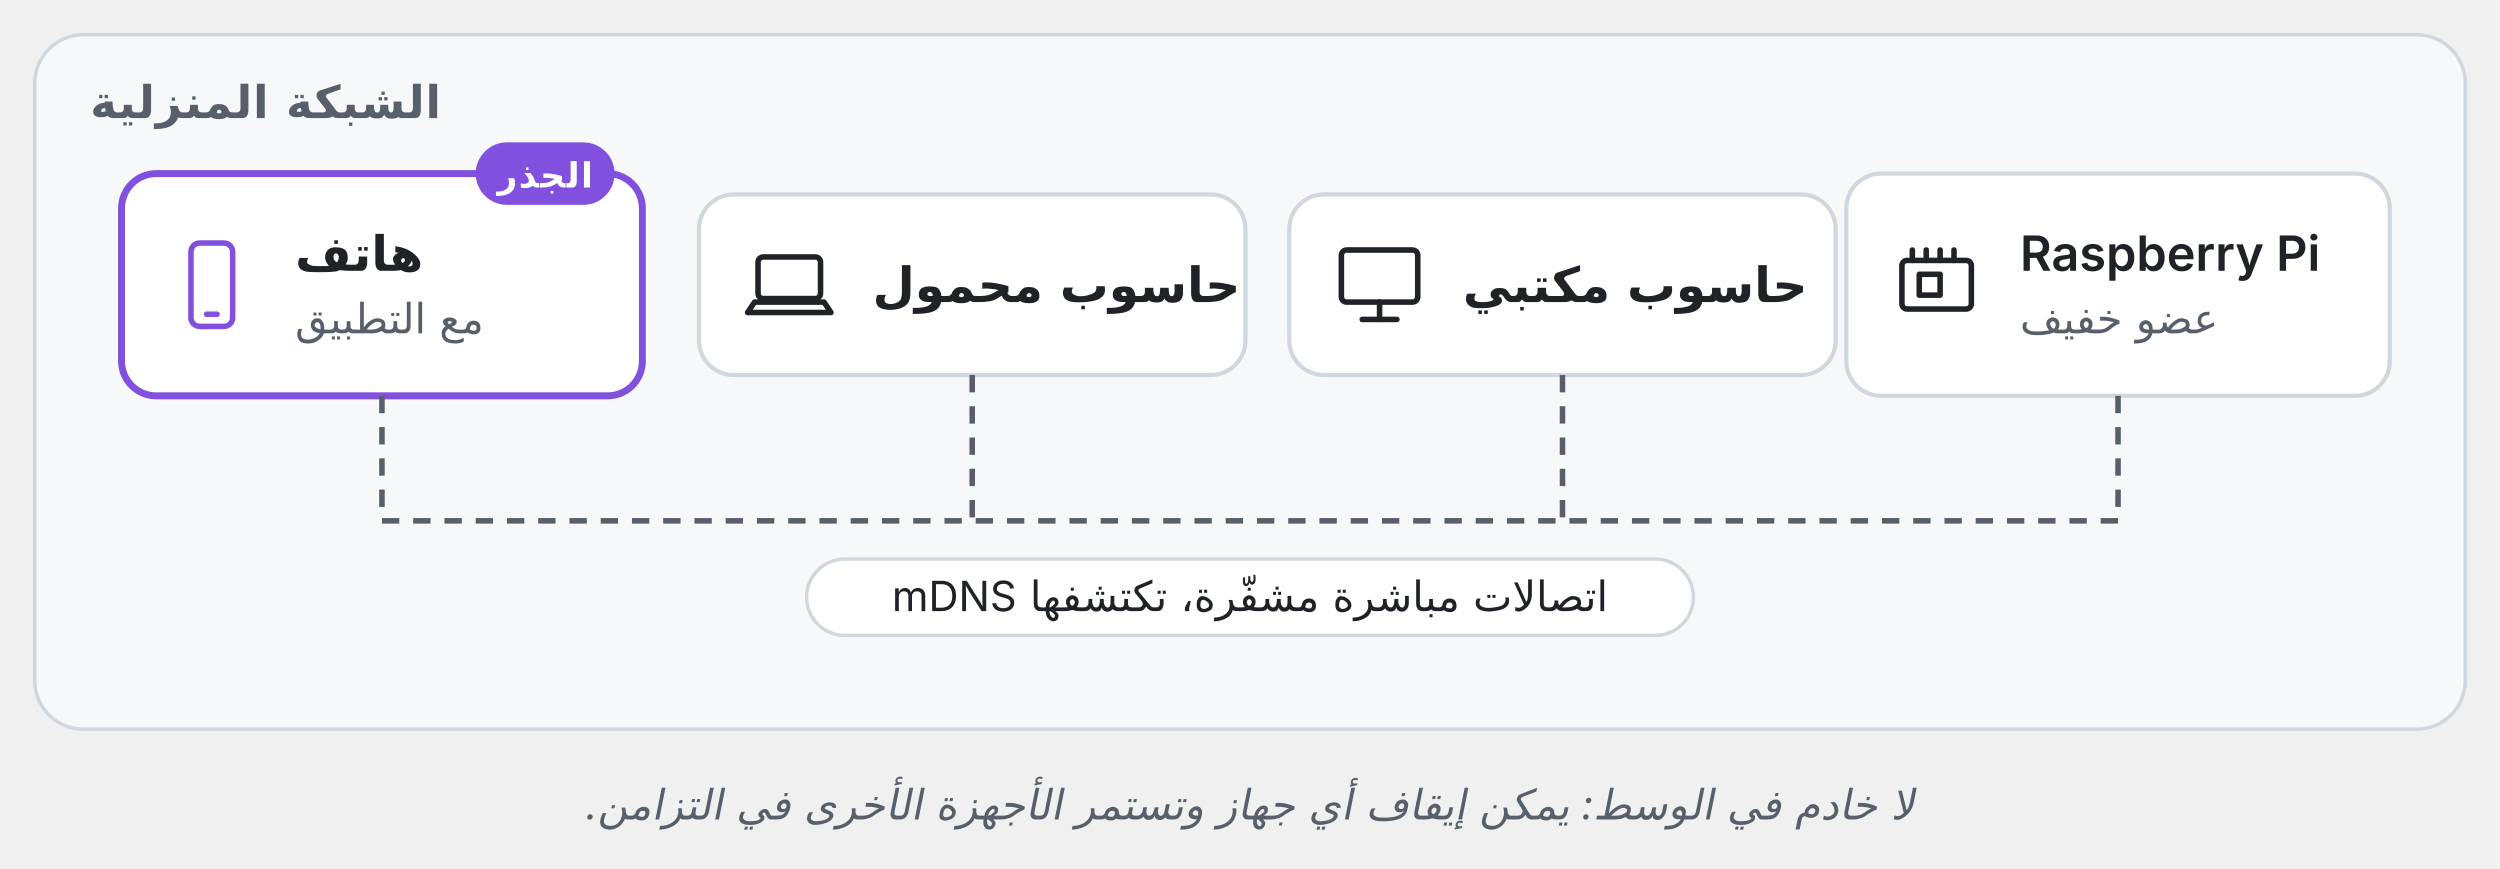
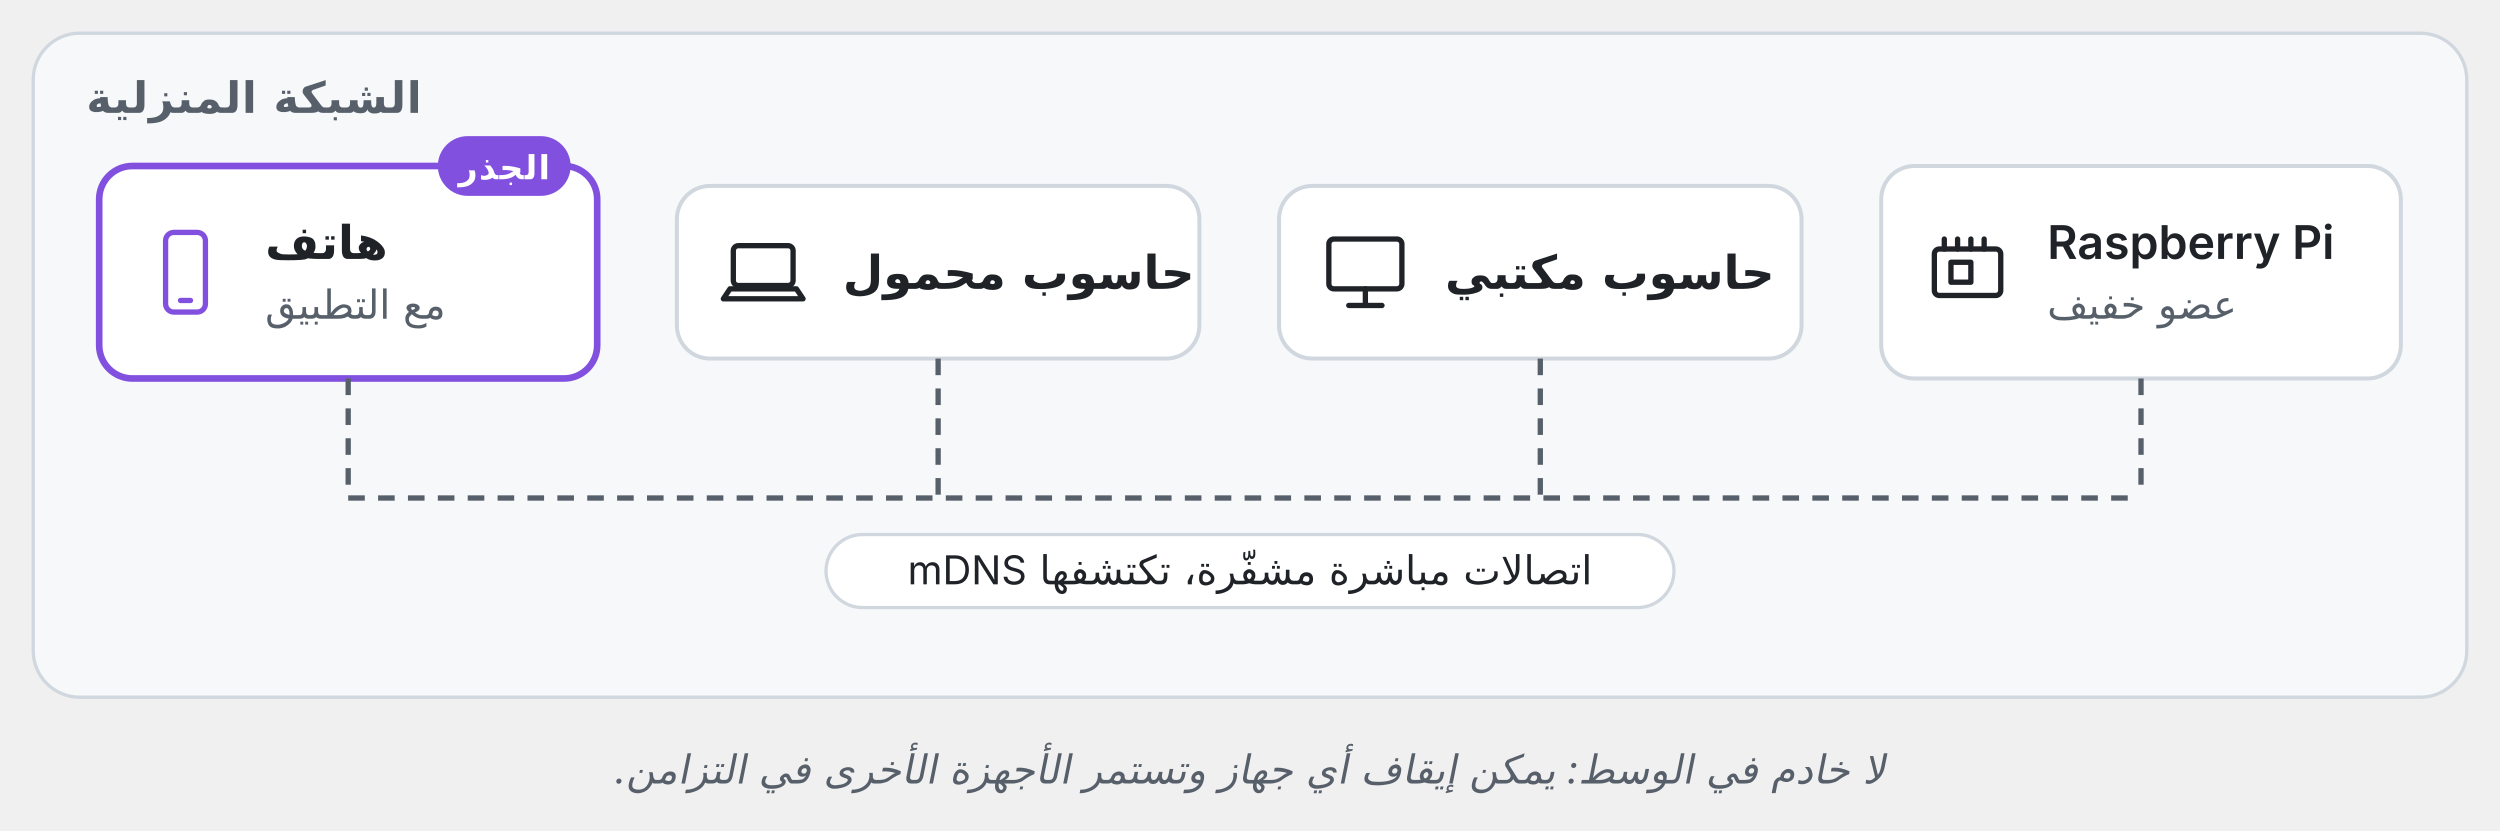
- <svg xmlns="http://www.w3.org/2000/svg" lang="ar" width="720" height="250" viewBox="0 0 720 250" role="img" aria-label="في المنزل يتحدث كل جهاز مباشرةً مع كل جهاز آخر">
+ <svg xmlns="http://www.w3.org/2000/svg" lang="ar" width="753" height="250" viewBox="0 0 753 250" role="img" aria-label="في المنزل يتحدث كل جهاز مباشرةً مع كل جهاز آخر">
  <style>
  .bg { fill: none; }
  .zone { fill: #f6f8fa; stroke: #d0d7de; stroke-width: 1; }
  .zone-t { fill: #57606a; font: 600 13px system-ui, -apple-system, 'Segoe UI', sans-serif; letter-spacing: .02em; }
  .card { fill: #ffffff; stroke: #d0d7de; stroke-width: 1.2; }
  .card.key { stroke: #8250df; stroke-width: 2; }
  .card.srv { fill: #fff8c5; stroke: #d4a72c; }
  .t { fill: #1f2328; font: 600 14px system-ui, -apple-system, 'Segoe UI', sans-serif; }
  .s { fill: #57606a; font: 12px system-ui, -apple-system, 'Segoe UI', sans-serif; }
  .ic { fill: none; stroke: #1f2328; stroke-width: 1.6; stroke-linecap: round; stroke-linejoin: round; }
  .key .ic, .ic.key { stroke: #8250df; }
  .badge { fill: #8250df; }
  .badge-t { fill: #ffffff; font: 600 10px system-ui, -apple-system, 'Segoe UI', sans-serif; letter-spacing: .04em; }
  .e-tunnel { fill: none; stroke: #0969da; stroke-width: 3; }
  .e-home { fill: none; stroke: #57606a; stroke-width: 1.6; stroke-dasharray: 5 4; }
  .e-pair { fill: none; stroke: #8250df; stroke-width: 1.8; }
  .e-e2e { fill: none; stroke: #1a7f37; stroke-width: 1.8; stroke-dasharray: 2 4; stroke-linecap: round; }
  .a-tunnel { fill: #0969da; } .a-home { fill: #57606a; } .a-pair { fill: #8250df; } .a-e2e { fill: #1a7f37; }
  .lbl-bg { fill: #ffffff; stroke: #d0d7de; stroke-width: 1; }
  .lbl { fill: #1f2328; font: 12px system-ui, -apple-system, 'Segoe UI', sans-serif; }
  .lbl.tunnel { fill: #0969da; } .lbl.pair { fill: #8250df; } .lbl.e2e { fill: #1a7f37; }
  .note { fill: #57606a; font: italic 12px system-ui, -apple-system, 'Segoe UI', sans-serif; }
  @media (prefers-color-scheme: dark) {
    .zone { fill: #161b22; stroke: #30363d; }
    .zone-t, .s, .note { fill: #8b949e; }
    .card { fill: #0d1117; stroke: #3d444d; }
    .card.key { stroke: #a371f7; }
    .card.srv { fill: #272115; stroke: #9e6a03; }
    .t, .lbl { fill: #e6edf3; }
    .ic { stroke: #e6edf3; }
    .key .ic, .ic.key { stroke: #a371f7; }
    .badge { fill: #a371f7; }
    .badge-t { fill: #0d1117; }
    .e-tunnel { stroke: #4493f8; } .a-tunnel { fill: #4493f8; } .lbl.tunnel { fill: #4493f8; }
    .e-home { stroke: #8b949e; } .a-home { fill: #8b949e; }
    .e-pair { stroke: #a371f7; } .a-pair { fill: #a371f7; } .lbl.pair { fill: #a371f7; }
    .e-e2e { stroke: #3fb950; } .a-e2e { fill: #3fb950; } .lbl.e2e { fill: #3fb950; }
    .lbl-bg { fill: #0d1117; stroke: #3d444d; }
  }
</style>
-   <rect class="zone" x="10" y="10" width="700" height="200" rx="14" />
+   <rect class="zone" x="10" y="10" width="733" height="200" rx="14" />
  <text class="zone-t" x="26" y="34" direction="rtl" text-anchor="end">الشبكة المنزلية</text>
  <g class="key">
-     <rect class="card key" x="35.0" y="50.0" width="150" height="64" rx="10" />
-     <g transform="translate(47.0,68)" class="ic">
+     <rect class="card key" x="29.875" y="50.0" width="150" height="64" rx="10" />
+     <g transform="translate(41.875,68)" class="ic">
      <rect x="8" y="2" width="12" height="24" rx="2.5" />
      <line x1="12.5" y1="22.5" x2="15.5" y2="22.5" />
    </g>
-     <text class="t" x="85.0" y="78" direction="rtl" text-anchor="end">هاتف</text>
-     <text class="s" x="85.0" y="96" direction="rtl" text-anchor="end">مع التطبيق</text>
-     <rect class="badge" x="137.0" y="41.0" width="40.0" height="18" rx="9" />
-     <text class="badge-t" x="157.0" y="54.0" text-anchor="middle" direction="rtl">الجذر</text>
+     <text class="t" x="79.875" y="78" direction="rtl" text-anchor="end">هاتف</text>
+     <text class="s" x="79.875" y="96" direction="rtl" text-anchor="end">مع التطبيق</text>
+     <rect class="badge" x="131.875" y="41.0" width="40.0" height="18" rx="9" />
+     <text class="badge-t" x="151.875" y="54.0" text-anchor="middle" direction="rtl">الجذر</text>
  </g>
-   <path class="e-home" d="M110.0,114.0 L110,150" />
+   <path class="e-home" d="M104.875,114.0 L104.875,150" />
  <g class="">
-     <rect class="card " x="201.312" y="56.0" width="157.375" height="52" rx="10" />
-     <g transform="translate(213.3125,68)" class="ic">
+     <rect class="card " x="203.875" y="56.0" width="157.375" height="52" rx="10" />
+     <g transform="translate(215.875,68)" class="ic">
      <rect x="5" y="6" width="18" height="12" rx="1.5" />
      <path d="M2 22h24l-2 -3H4z" />
    </g>
-     <text class="t" x="251.312" y="87" direction="rtl" text-anchor="end">حاسوب محمول</text>
+     <text class="t" x="253.875" y="87" direction="rtl" text-anchor="end">حاسوب محمول</text>
  </g>
-   <path class="e-home" d="M280.0,108.0 L280,150" />
+   <path class="e-home" d="M282.562,108.0 L282.562,150" />
  <g class="">
-     <rect class="card " x="371.312" y="56.0" width="157.375" height="52" rx="10" />
-     <g transform="translate(383.3125,68)" class="ic">
+     <rect class="card " x="385.25" y="56.0" width="157.375" height="52" rx="10" />
+     <g transform="translate(397.25,68)" class="ic">
      <rect x="3" y="4" width="22" height="15" rx="1.5" />
      <line x1="14" y1="19" x2="14" y2="24" />
      <line x1="9" y1="24" x2="19" y2="24" />
    </g>
-     <text class="t" x="421.312" y="87" direction="rtl" text-anchor="end">حاسوب مكتبي</text>
+     <text class="t" x="435.25" y="87" direction="rtl" text-anchor="end">حاسوب مكتبي</text>
  </g>
-   <path class="e-home" d="M450.0,108.0 L450,150" />
+   <path class="e-home" d="M463.938,108.0 L463.938,150" />
  <g class="">
-     <rect class="card " x="531.75" y="50.0" width="156.5" height="64" rx="10" />
-     <g transform="translate(543.75,68)" class="ic">
+     <rect class="card " x="566.625" y="50.0" width="156.5" height="64" rx="10" />
+     <g transform="translate(578.625,68)" class="ic">
      <rect x="4" y="7" width="20" height="14" rx="1.5" />
      <rect x="9" y="11" width="6" height="6" />
      <line x1="7" y1="4" x2="7" y2="7" />
      <line x1="11" y1="4" x2="11" y2="7" />
      <line x1="15" y1="4" x2="15" y2="7" />
      <line x1="19" y1="4" x2="19" y2="7" />
    </g>
-     <text class="t" x="581.75" y="78" direction="rtl" text-anchor="end">Raspberry Pi</text>
-     <text class="s" x="581.75" y="96" direction="rtl" text-anchor="end">عضو خفيف</text>
+     <text class="t" x="616.625" y="78" direction="rtl" text-anchor="end">Raspberry Pi</text>
+     <text class="s" x="616.625" y="96" direction="rtl" text-anchor="end">عضو خفيف</text>
  </g>
-   <path class="e-home" d="M610.0,114.0 L610,150" />
-   <path class="e-home" d="M110,150 L610,150" />
-   <text class="note" x="360" y="236" text-anchor="middle" direction="rtl">لا خادم في الوسط: يمكن إيقاف أي جهاز وتستمر الأجهزة الأخرى في التزامن.</text>
-   <rect class="lbl-bg" x="232.3" y="161.0" width="255.4" height="22" rx="11.0" />
-   <text class="lbl home" x="360" y="176.0" text-anchor="middle" direction="rtl">اتصالات مباشرة مشفّرة، تكتشفها mDNS</text>
+   <path class="e-home" d="M644.875,114.0 L644.875,150" />
+   <path class="e-home" d="M104.875,150 L644.875,150" />
+   <text class="note" x="376.5" y="236" text-anchor="middle" direction="rtl">لا خادم في الوسط: يمكن إيقاف أي جهاز وتستمر الأجهزة الأخرى في التزامن.</text>
+   <rect class="lbl-bg" x="248.8" y="161.0" width="255.4" height="22" rx="11.0" />
+   <text class="lbl home" x="376.5" y="176.0" text-anchor="middle" direction="rtl">اتصالات مباشرة مشفّرة، تكتشفها mDNS</text>
</svg>
